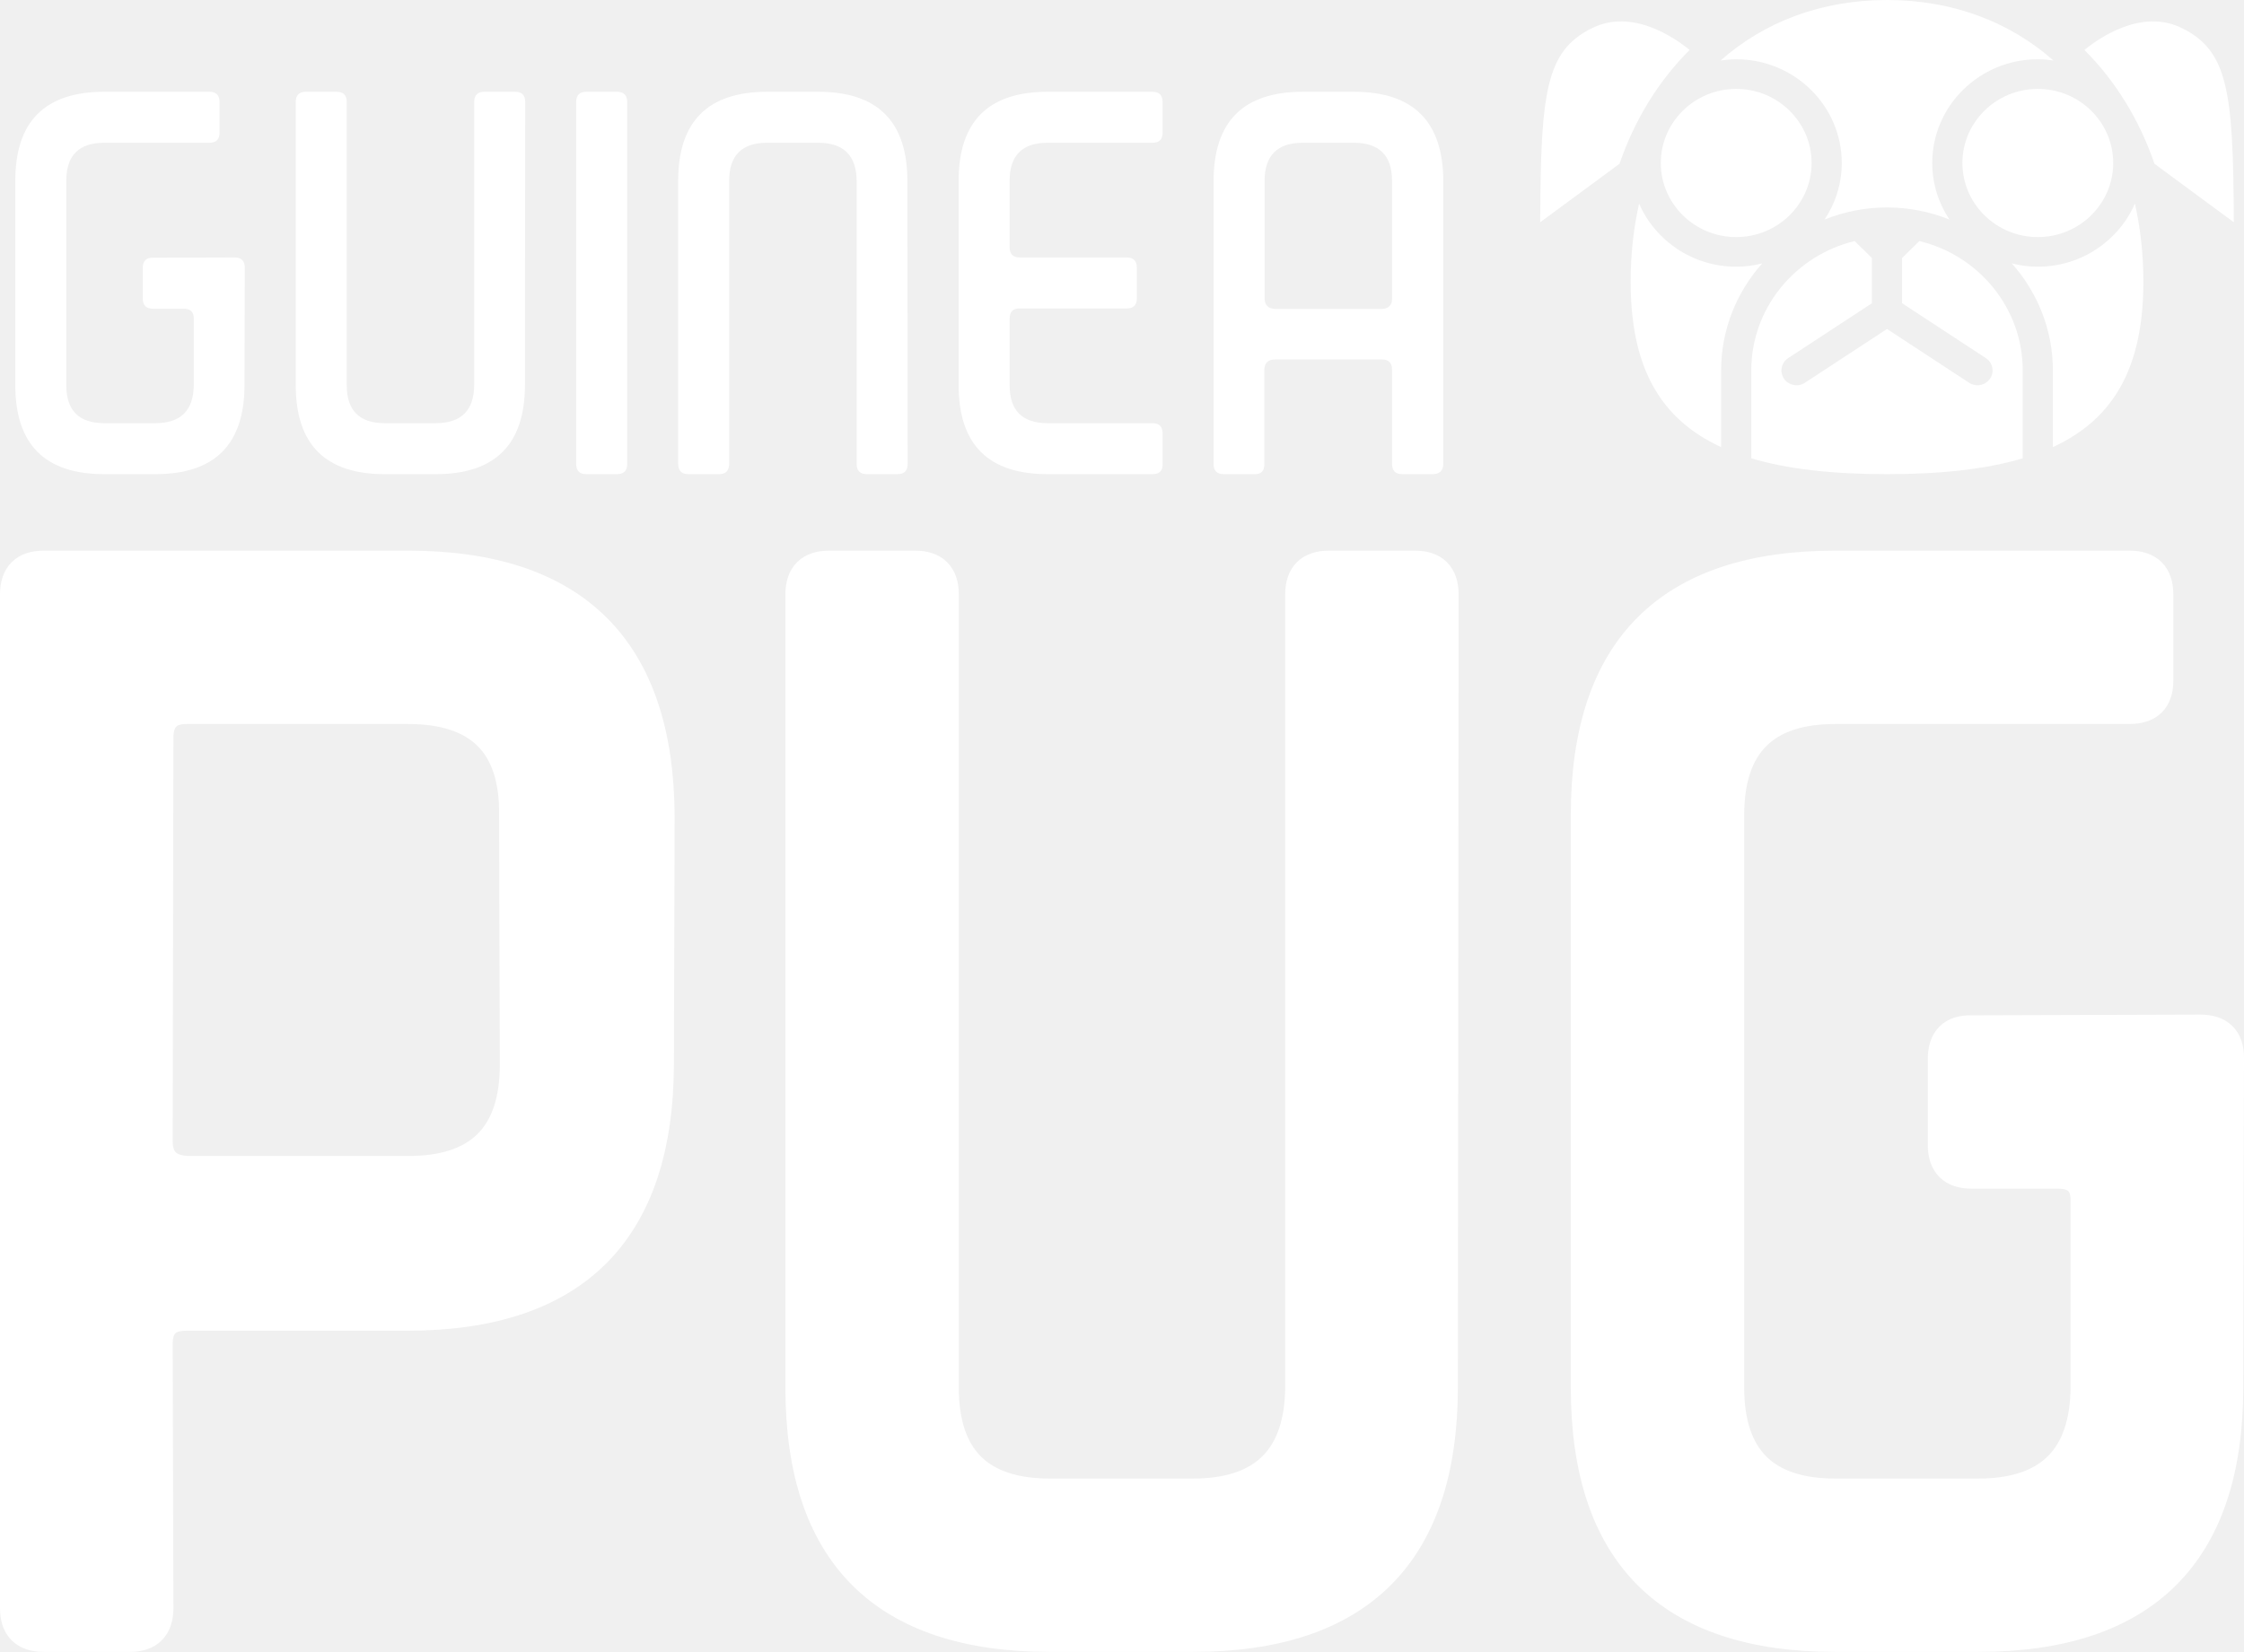
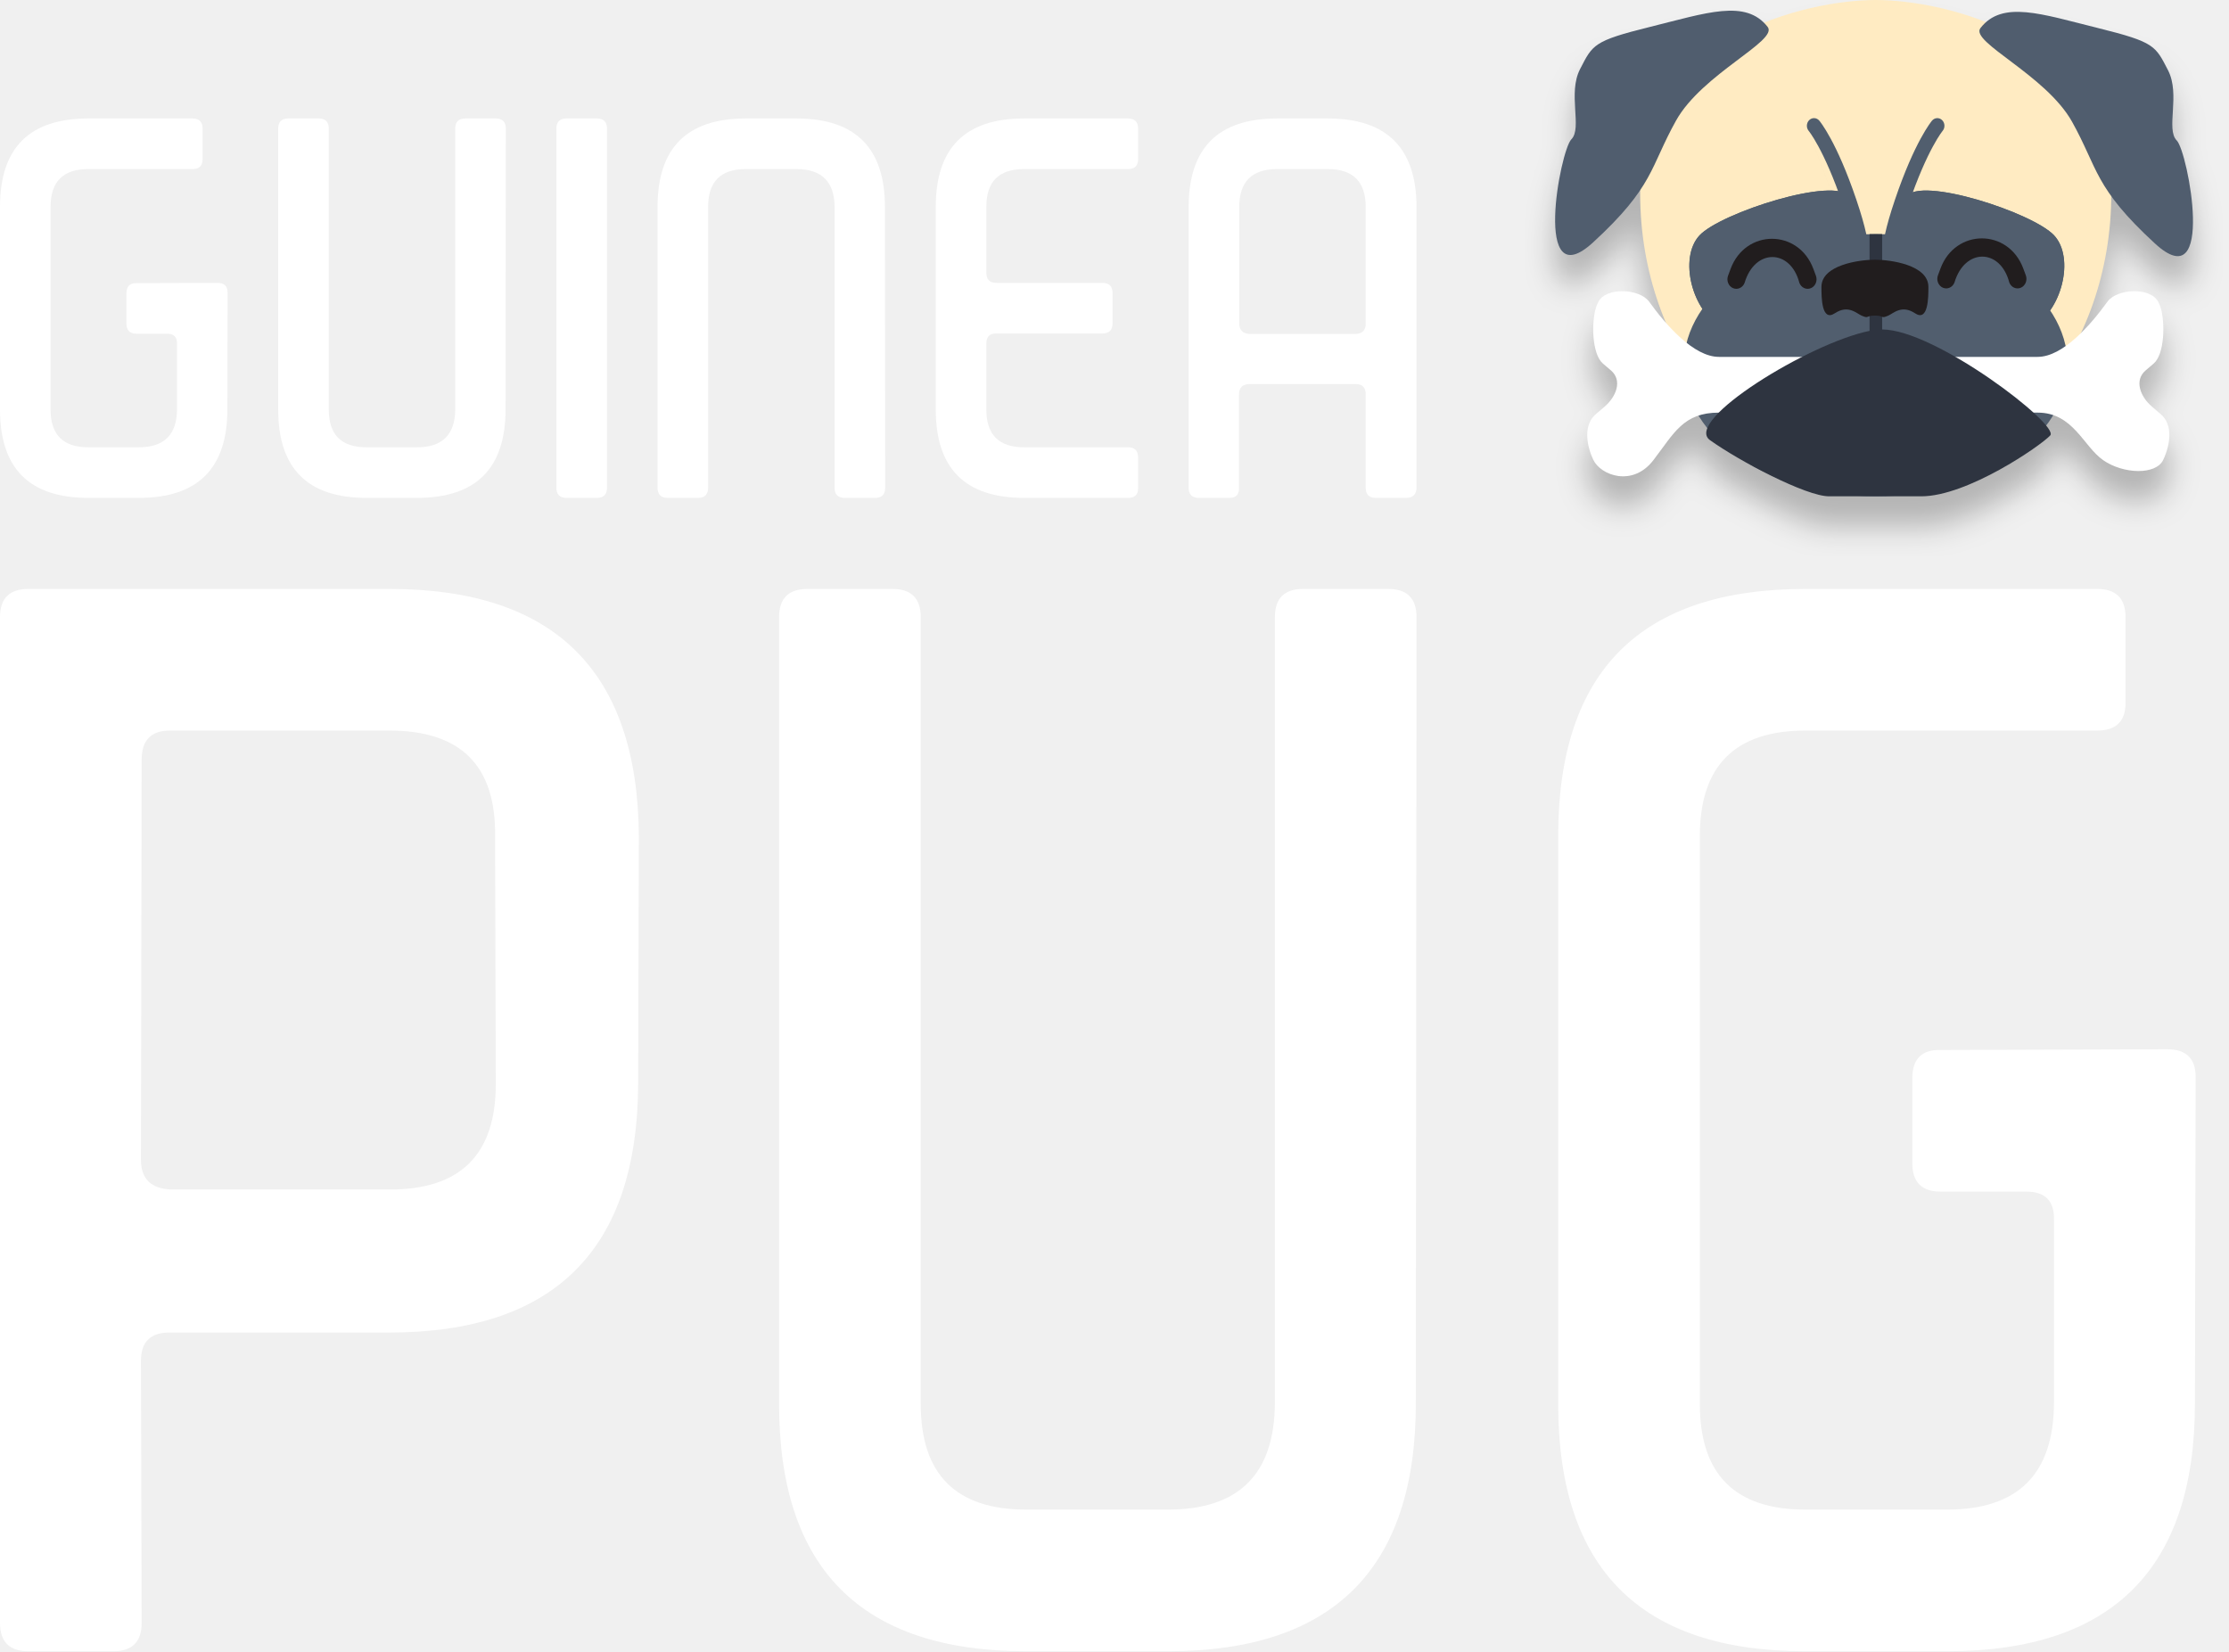
- <svg xmlns="http://www.w3.org/2000/svg" width="440" height="324" viewBox="0 0 440 324" fill="none">
-   <path d="M20.447 93C8.816 93 3 87.183 3 75.55V35.45C3 23.817 8.816 18 20.447 18H41.043C42.376 18 43.043 18.667 43.043 20V26.05C43.043 27.35 42.376 28 41.043 28H20.447C15.481 28 12.998 30.483 12.998 35.45V75.55C12.998 80.517 15.481 83 20.447 83H30.445C35.444 83 37.96 80.5 37.994 75.5V62.55C38.027 61.217 37.377 60.55 36.044 60.55H29.995C28.662 60.55 27.995 59.883 27.995 58.55V52.55C27.995 51.183 28.662 50.517 29.995 50.55L45.992 50.5C47.325 50.5 47.992 51.15 47.992 52.45L47.942 75.5C47.942 87.167 42.11 93 30.445 93H20.447Z" fill="white" />
-   <path d="M75.437 93C63.806 93 57.99 87.183 57.99 75.55V20C57.99 18.667 58.657 18 59.99 18H65.989C67.322 18 67.988 18.667 67.988 20V75.55C67.988 80.517 70.471 83 75.437 83H85.435C90.434 83 92.951 80.5 92.984 75.5V20C92.984 18.667 93.65 18 94.984 18H100.983C102.316 18 102.982 18.667 102.982 20L102.932 75.5C102.932 87.167 97.1 93 85.435 93H75.437Z" fill="white" />
-   <path d="M112.98 20C112.98 18.667 113.647 18 114.98 18H120.979C122.312 18 122.979 18.667 122.979 20V91C122.979 92.333 122.312 93 120.979 93H114.98C113.647 93 112.98 92.333 112.98 91V20Z" fill="white" />
-   <path d="M160.422 18C172.086 18 177.919 23.833 177.919 35.5L177.969 91C177.969 92.333 177.302 93 175.969 93H169.97C168.637 93 167.971 92.333 167.971 91V35.5C167.937 30.5 165.421 28 160.422 28H150.424C145.458 28 142.975 30.483 142.975 35.45V90.95C142.975 92.317 142.308 93 140.975 93H134.976C133.643 93 132.977 92.317 132.977 90.95V35.45C132.977 23.817 138.792 18 150.424 18H160.422Z" fill="white" />
-   <path d="M205.414 93C193.783 93 187.967 87.183 187.967 75.55V35.45C187.967 23.817 193.783 18 205.414 18H225.96C227.293 18 227.96 18.667 227.96 20V26.05C227.96 27.35 227.293 28 225.96 28H205.414C200.448 28 197.965 30.483 197.965 35.45V48.5C197.965 49.833 198.632 50.5 199.965 50.5H220.911C222.244 50.5 222.911 51.167 222.911 52.5V58.5C222.911 59.833 222.244 60.5 220.911 60.5H199.965C198.632 60.467 197.965 61.133 197.965 62.5V75.55C197.965 80.517 200.448 83 205.414 83H225.96C227.293 83 227.96 83.667 227.96 85V91.15C227.96 92.383 227.293 93 225.96 93H205.414Z" fill="white" />
-   <path d="M239.958 93C238.625 93 237.958 92.333 237.958 91V35.5C237.958 23.833 243.79 18 255.455 18H265.453C277.118 18 282.967 23.833 283 35.5V91C282.967 92.333 282.267 93 280.9 93H274.951C273.618 93 272.952 92.333 272.952 91V72.5C272.952 71.167 272.285 70.5 270.952 70.5H250.056C248.656 70.5 247.94 71.167 247.906 72.5V91C247.94 92.333 247.323 93 246.057 93H239.958ZM247.956 58.5C247.956 59.833 248.656 60.533 250.056 60.6H270.952C272.285 60.533 272.952 59.867 272.952 58.6V35.5C272.952 30.5 270.452 28 265.453 28H255.455C250.456 28 247.956 30.5 247.956 35.5V58.5Z" fill="white" />
-   <path d="M30.86 223.84C30.86 227.573 32.82 229.533 36.74 229.72H79.86C93.953 229.813 101 222.86 101 208.86L100.86 159.86C101.047 145.953 94.093 139 80 139H36.6C32.867 139 31 140.913 31 144.74L30.86 223.84ZM129.14 208.72C129.047 241.573 112.62 258 79.86 258H36.46C32.727 258 30.86 259.867 30.86 263.6L31 315.4C31 319.133 29.133 321 25.4 321H8.6C4.867 321 3 319.133 3 315.4V116.6C3 112.867 4.867 111 8.6 111H80C112.667 111 129.093 127.333 129.28 160L129.14 208.72Z" fill="white" />
-   <path d="M359.86 321C327.287 321 311 304.713 311 272.14V159.86C311 127.287 327.287 111 359.86 111H417.54C421.273 111 423.14 112.867 423.14 116.6V133.54C423.14 137.18 421.273 139 417.54 139H359.86C345.953 139 339 145.953 339 159.86V272.14C339 286.047 345.953 293 359.86 293H387.86C401.86 293 408.907 286 409 272V235.74C409.093 232.007 407.273 230.14 403.54 230.14H386.6C382.867 230.14 381 228.273 381 224.54V207.74C381 203.913 382.867 202.047 386.6 202.14L431.4 202C435.133 202 437 203.82 437 207.46L436.86 272C436.86 304.667 420.527 321 387.86 321H359.86Z" fill="white" />
-   <path d="M30.86 223.84C30.86 227.573 32.82 229.533 36.74 229.72H79.86C93.953 229.813 101 222.86 101 208.86L100.86 159.86C101.047 145.953 94.093 139 80 139H36.6C32.867 139 31 140.913 31 144.74L30.86 223.84ZM129.14 208.72C129.047 241.573 112.62 258 79.86 258H36.46C32.727 258 30.86 259.867 30.86 263.6L31 315.4C31 319.133 29.133 321 25.4 321H8.6C4.867 321 3 319.133 3 315.4V116.6C3 112.867 4.867 111 8.6 111H80C112.667 111 129.093 127.333 129.28 160L129.14 208.72Z" stroke="white" stroke-width="6" />
-   <path d="M359.86 321C327.287 321 311 304.713 311 272.14V159.86C311 127.287 327.287 111 359.86 111H417.54C421.273 111 423.14 112.867 423.14 116.6V133.54C423.14 137.18 421.273 139 417.54 139H359.86C345.953 139 339 145.953 339 159.86V272.14C339 286.047 345.953 293 359.86 293H387.86C401.86 293 408.907 286 409 272V235.74C409.093 232.007 407.273 230.14 403.54 230.14H386.6C382.867 230.14 381 228.273 381 224.54V207.74C381 203.913 382.867 202.047 386.6 202.14L431.4 202C435.133 202 437 203.82 437 207.46L436.86 272C436.86 304.667 420.527 321 387.86 321H359.86Z" stroke="white" stroke-width="6" />
-   <path d="M370.001 0C382.899 0 394.102 4.317 402.637 11.873C401.634 11.726 400.615 11.625 399.57 11.625C388.156 11.625 378.872 20.751 378.872 31.969C378.872 36.059 380.118 39.862 382.239 43.057C378.456 41.538 374.33 40.688 370.001 40.688C365.672 40.688 361.546 41.538 357.763 43.057C359.884 39.864 361.13 36.061 361.13 31.969C361.13 20.751 351.846 11.625 340.432 11.625C339.387 11.625 338.368 11.726 337.365 11.873C345.9 4.317 357.103 0 370.001 0Z" fill="white" />
-   <path d="M422.447 32.12C419.45 23.409 414.755 15.833 408.703 9.796C411.66 7.386 419.953 1.639 427.814 5.506C436.916 9.978 437.907 18.034 438 43.588L422.447 32.12Z" fill="white" />
-   <path d="M402.527 87.693V72.656C402.527 64.62 399.47 57.284 394.468 51.661C396.105 52.072 397.806 52.312 399.57 52.312C408.106 52.312 415.449 47.207 418.609 39.94C419.691 44.727 420.268 49.834 420.268 55.219C420.268 71.577 414.841 82.024 402.527 87.693Z" fill="white" />
-   <path d="M396.613 89.894C389.524 92.004 380.723 93 370.001 93C359.279 93 350.478 92.004 343.389 89.894V72.656C343.389 60.384 352.043 50.09 363.657 47.281L367.044 50.609V59.475L350.619 70.238C349.261 71.129 348.893 72.933 349.799 74.268C350.706 75.601 352.541 75.964 353.9 75.074L370.001 64.525L386.102 75.074C386.607 75.406 387.177 75.562 387.74 75.562C388.695 75.562 389.633 75.109 390.203 74.268C391.109 72.933 390.741 71.129 389.383 70.238L372.958 59.475V50.609L376.345 47.281C387.959 50.09 396.613 60.384 396.613 72.656V89.894Z" fill="white" />
-   <path d="M337.475 87.693C325.16 82.024 319.734 71.579 319.734 55.219C319.734 49.836 320.311 44.727 321.393 39.94C324.553 47.207 331.896 52.312 340.432 52.312C342.196 52.312 343.897 52.072 345.534 51.661C340.532 57.284 337.475 64.62 337.475 72.656V87.693Z" fill="white" />
-   <path d="M340.432 17.438C348.585 17.438 355.216 23.955 355.216 31.969C355.216 39.982 348.585 46.5 340.432 46.5C332.279 46.5 325.647 39.982 325.647 31.969C325.647 23.955 332.279 17.438 340.432 17.438Z" fill="white" />
-   <path d="M302 43.588C302.093 18.034 303.082 9.978 312.186 5.506C320.055 1.637 328.34 7.382 331.299 9.794C325.247 15.833 320.55 23.409 317.553 32.12L302 43.588Z" fill="white" />
-   <path d="M414.355 31.969C414.355 39.982 407.723 46.5 399.57 46.5C391.417 46.5 384.786 39.982 384.786 31.969C384.786 23.955 391.417 17.438 399.57 17.438C407.723 17.438 414.355 23.955 414.355 31.969Z" fill="white" />
-   <path d="M205.86 321C173.287 321 157 304.713 157 272.14V116.6C157 112.867 158.867 111 162.6 111H179.4C183.133 111 185 112.867 185 116.6V272.14C185 286.047 191.953 293 205.86 293H233.86C247.86 293 254.907 286 255 272V116.6C255 112.867 256.867 111 260.6 111H277.4C281.133 111 283 112.867 283 116.6L282.86 272C282.86 304.667 266.527 321 233.86 321H205.86Z" fill="white" stroke="white" stroke-width="6" />
+ <svg xmlns="http://www.w3.org/2000/svg" width="301" height="223" viewBox="0 0 301 223" fill="none">
+   <path d="M11.919 67.238C3.973 67.238 0 63.264 0 55.316V27.921C0 19.974 3.973 16 11.919 16H25.99C26.901 16 27.356 16.455 27.356 17.366V21.5C27.356 22.388 26.901 22.832 25.99 22.832H11.919C8.527 22.832 6.83 24.528 6.83 27.921V55.316C6.83 58.709 8.527 60.406 11.919 60.406H18.75C22.165 60.406 23.884 58.698 23.907 55.282V46.435C23.929 45.524 23.485 45.069 22.575 45.069H18.442C17.532 45.069 17.076 44.613 17.076 43.703V39.603C17.076 38.67 17.532 38.214 18.442 38.237L29.371 38.203C30.282 38.203 30.737 38.647 30.737 39.535L30.703 55.282C30.703 63.252 26.718 67.238 18.75 67.238H11.919Z" fill="white" />
+   <path d="M49.487 67.238C41.541 67.238 37.568 63.264 37.568 55.316V17.366C37.568 16.455 38.023 16 38.934 16H43.032C43.943 16 44.398 16.455 44.398 17.366V55.316C44.398 58.709 46.094 60.406 49.487 60.406H56.317C59.732 60.406 61.451 58.698 61.474 55.282V17.366C61.474 16.455 61.929 16 62.84 16H66.939C67.849 16 68.305 16.455 68.305 17.366L68.27 55.282C68.27 63.252 64.286 67.238 56.317 67.238H49.487Z" fill="white" />
+   <path d="M75.135 17.366C75.135 16.455 75.591 16 76.501 16H80.6C81.51 16 81.966 16.455 81.966 17.366V65.871C81.966 66.782 81.51 67.238 80.6 67.238H76.501C75.591 67.238 75.135 66.782 75.135 65.871V17.366Z" fill="white" />
+   <path d="M107.546 16C115.515 16 119.499 19.985 119.499 27.955L119.533 65.871C119.533 66.782 119.078 67.238 118.167 67.238H114.069C113.158 67.238 112.703 66.782 112.703 65.871V27.955C112.68 24.54 110.961 22.832 107.546 22.832H100.715C97.323 22.832 95.626 24.528 95.626 27.921V65.837C95.626 66.771 95.171 67.238 94.26 67.238H90.162C89.251 67.238 88.796 66.771 88.796 65.837V27.921C88.796 19.974 92.769 16 100.715 16H107.546Z" fill="white" />
+   <path d="M138.283 67.238C130.337 67.238 126.364 63.264 126.364 55.316V27.921C126.364 19.974 130.337 16 138.283 16H152.319C153.23 16 153.685 16.455 153.685 17.366V21.5C153.685 22.388 153.23 22.832 152.319 22.832H138.283C134.89 22.832 133.194 24.528 133.194 27.921V36.837C133.194 37.748 133.649 38.203 134.56 38.203H148.87C149.781 38.203 150.236 38.658 150.236 39.569V43.668C150.236 44.579 149.781 45.035 148.87 45.035H134.56C133.649 45.012 133.194 45.467 133.194 46.401V55.316C133.194 58.709 134.89 60.406 138.283 60.406H152.319C153.23 60.406 153.685 60.861 153.685 61.772V65.974C153.685 66.816 153.23 67.238 152.319 67.238H138.283Z" fill="white" />
+   <path d="M161.882 67.238C160.971 67.238 160.516 66.782 160.516 65.871V27.955C160.516 19.985 164.5 16 172.469 16H179.3C187.269 16 191.264 19.985 191.287 27.955V65.871C191.264 66.782 190.786 67.238 189.853 67.238H185.789C184.878 67.238 184.423 66.782 184.423 65.871V53.233C184.423 52.322 183.967 51.866 183.056 51.866H168.781C167.824 51.866 167.335 52.322 167.312 53.233V65.871C167.335 66.782 166.914 67.238 166.049 67.238H161.882ZM167.346 43.668C167.346 44.579 167.824 45.057 168.781 45.103H183.056C183.967 45.057 184.423 44.602 184.423 43.737V27.955C184.423 24.54 182.715 22.832 179.3 22.832H172.469C169.054 22.832 167.346 24.54 167.346 27.955V43.668Z" fill="white" />
+   <path d="M19.033 156.623C19.033 159.174 20.372 160.513 23.05 160.64H52.508C62.136 160.704 66.951 155.954 66.951 146.39L66.855 112.914C66.982 103.414 62.232 98.663 52.604 98.663H22.954C20.404 98.663 19.129 99.971 19.129 102.585L19.033 156.623ZM86.175 146.294C86.111 168.738 74.889 179.96 52.508 179.96H22.859C20.308 179.96 19.033 181.236 19.033 183.786L19.129 219.174C19.129 221.725 17.854 223 15.303 223H3.826C1.275 223 0 221.725 0 219.174V83.36C0 80.81 1.275 79.535 3.826 79.535H52.604C74.921 79.535 86.143 90.693 86.27 113.01L86.175 146.294Z" fill="white" />
+   <path d="M243.795 223C221.542 223 210.416 211.873 210.416 189.62V112.914C210.416 90.661 221.542 79.535 243.795 79.535H283.201C285.751 79.535 287.026 80.81 287.026 83.36V94.933C287.026 97.42 285.751 98.663 283.201 98.663H243.795C234.295 98.663 229.545 103.414 229.545 112.914V189.62C229.545 199.121 234.295 203.871 243.795 203.871H262.924C272.489 203.871 277.303 199.089 277.366 189.525V164.753C277.43 162.203 276.187 160.927 273.636 160.927H262.063C259.513 160.927 258.238 159.652 258.238 157.102V145.624C258.238 143.01 259.513 141.735 262.063 141.799L292.669 141.703C295.22 141.703 296.495 142.946 296.495 145.433L296.399 189.525C296.399 211.842 285.241 223 262.924 223H243.795Z" fill="white" />
+   <path d="M138.588 223C116.334 223 105.208 211.873 105.208 189.62V83.36C105.208 80.81 106.483 79.535 109.034 79.535H120.511C123.061 79.535 124.337 80.81 124.337 83.36V189.62C124.337 199.121 129.087 203.871 138.588 203.871H157.716C167.281 203.871 172.095 199.089 172.158 189.525V83.36C172.158 80.81 173.434 79.535 175.984 79.535H187.461C190.012 79.535 191.287 80.81 191.287 83.36L191.191 189.525C191.191 211.842 180.033 223 157.716 223H138.588Z" fill="white" />
+   <g filter="url(#filter0_d)">
+     <path d="M285.107 26.147C285.107 4.968 262.531 -6.91414e-06 253.296 -6.91414e-06C244.06 -6.91414e-06 221.485 4.968 221.485 26.147C221.485 47.327 235.727 64.497 253.296 64.497C270.864 64.497 285.107 47.327 285.107 26.147Z" fill="#FFEBC2" />
+     <path d="M292.765 9.485C294.469 12.781 292.431 17.459 293.943 18.97C295.454 20.48 299.245 40.469 290.997 32.881C282.75 25.293 283.339 22.764 279.805 16.44C276.27 10.117 265.975 5.669 267.434 3.794C270.389 -0.006 275.681 1.897 283.339 3.794C290.997 5.691 291.06 6.189 292.765 9.485Z" fill="#505D6E" />
+     <path d="M213.372 9.328C211.667 12.624 213.705 17.302 212.194 18.813C210.682 20.323 206.892 40.312 215.139 32.724C223.386 25.136 222.797 22.607 226.332 16.283C229.866 9.96 240.161 5.512 238.703 3.637C235.747 -0.163 230.455 1.74 222.797 3.637C215.139 5.534 215.076 6.032 213.372 9.328Z" fill="#505D6E" />
+     <ellipse cx="253.296" cy="49.321" rx="25.92" ry="17.705" fill="#515E6E" />
+     <path d="M222.701 40.751C224.963 43.881 228.702 48.196 232.129 48.196H253.641L275.152 48.196C278.579 48.196 282.319 43.881 284.58 40.751C285.885 38.945 290.398 38.759 291.437 40.751C291.566 40.999 291.68 41.269 291.771 41.562C292.383 43.515 292.329 47.823 290.818 49.109L289.75 50.018C288.155 51.375 289.028 53.582 290.622 54.939L291.771 55.917C293.466 57.359 293.092 60.036 292.122 62.101C291.144 64.181 286.719 64.035 284.015 62.15C281.312 60.266 279.973 55.723 275.152 55.723L253.641 55.723H232.129C227.308 55.723 226.085 58.477 223.266 62.15C220.447 65.823 216.137 64.181 215.159 62.1C214.189 60.036 213.815 57.359 215.51 55.917L216.659 54.939C218.253 53.582 219.126 51.375 217.531 50.018L216.463 49.109C214.952 47.823 214.898 43.515 215.51 41.562C215.602 41.269 215.715 40.999 215.845 40.751C216.883 38.759 221.396 38.945 222.701 40.751Z" fill="white" />
+     <path fill-rule="evenodd" clip-rule="evenodd" d="M256.186 34.259C256.411 34.448 256.556 34.743 256.556 35.074C256.556 35.645 256.125 36.107 255.593 36.107L255.593 35.074C255.593 36.107 255.591 36.107 255.589 36.107L255.584 36.107L255.574 36.107L255.553 36.106C255.539 36.106 255.524 36.105 255.508 36.103C255.477 36.101 255.443 36.096 255.407 36.089C255.334 36.075 255.253 36.051 255.166 36.012C254.987 35.932 254.813 35.799 254.667 35.607C254.384 35.236 254.265 34.731 254.248 34.136C254.215 32.957 254.574 30.861 255.892 26.969C257.222 23.041 258.449 20.401 259.356 18.728C259.81 17.891 260.184 17.296 260.45 16.903C260.583 16.707 260.689 16.561 260.765 16.461C260.803 16.41 260.834 16.372 260.856 16.344L260.884 16.309L260.893 16.298L260.897 16.294L260.898 16.293L260.899 16.292C260.899 16.291 260.899 16.291 261.612 16.986L260.899 16.291C261.257 15.869 261.866 15.838 262.259 16.222C262.653 16.606 262.682 17.259 262.325 17.681C262.325 17.681 262.325 17.681 262.324 17.681M262.325 17.681L262.325 17.681L262.326 17.68L262.326 17.679L262.316 17.691C262.306 17.705 262.286 17.729 262.259 17.765C262.205 17.836 262.12 17.953 262.007 18.119C261.781 18.453 261.443 18.989 261.021 19.767C260.177 21.324 258.997 23.851 257.702 27.675C256.395 31.535 256.152 33.315 256.173 34.074C256.175 34.152 256.18 34.213 256.186 34.259" fill="#515E6E" />
+     <path d="M254.161 44.493C261.329 44.493 278.168 57.398 276.859 58.806C275.55 60.214 265.672 67.026 259.445 67.026H253.478H246.993C243.88 67.026 234.836 62.255 230.91 59.438C227.263 56.821 244.346 46.323 252.463 44.684V31.616H254.161V44.493Z" fill="#2E3440" />
+     <path d="M257.419 26.558C259.323 23.755 274.527 28.73 277.378 31.783C280.229 34.836 278.408 42.129 274.257 44.285C271.188 45.879 261.599 41.935 256.811 39.772C255.157 39.025 254.233 37.227 254.598 35.456C255.2 32.541 256.227 28.313 257.419 26.558Z" fill="#515E6E" />
+     <path d="M257.419 26.558C259.323 23.755 274.527 28.73 277.378 31.783C280.229 34.836 278.408 42.129 274.257 44.285C271.188 45.879 261.599 41.935 256.811 39.772C255.157 39.025 254.233 37.227 254.598 35.456C255.2 32.541 256.227 28.313 257.419 26.558Z" fill="#515E6E" />
+     <path d="M249.761 26.558C247.857 23.755 232.356 28.73 229.505 31.783C226.654 34.836 228.475 42.129 232.626 44.285C235.715 45.889 245.406 41.885 250.163 39.731C251.772 39.002 252.697 37.274 252.393 35.539C251.881 32.621 250.965 28.329 249.761 26.558Z" fill="#515E6E" />
+     <path d="M249.761 26.558C247.857 23.755 232.356 28.73 229.505 31.783C226.654 34.836 228.475 42.129 232.626 44.285C235.715 45.889 245.406 41.885 250.163 39.731C251.772 39.002 252.697 37.274 252.393 35.539C251.881 32.621 250.965 28.329 249.761 26.558Z" fill="#515E6E" />
+     <path fill-rule="evenodd" clip-rule="evenodd" d="M250.386 34.259C250.16 34.448 250.015 34.743 250.015 35.074C250.015 35.645 250.446 36.107 250.978 36.107L250.978 35.074C250.978 36.107 250.98 36.107 250.983 36.107L250.987 36.107L250.997 36.107L251.018 36.106C251.032 36.106 251.047 36.105 251.063 36.103C251.094 36.101 251.128 36.096 251.164 36.089C251.237 36.075 251.319 36.051 251.405 36.012C251.584 35.932 251.758 35.799 251.904 35.607C252.187 35.236 252.306 34.731 252.323 34.136C252.356 32.957 251.997 30.861 250.679 26.969C249.349 23.041 248.122 20.401 247.215 18.728C246.761 17.891 246.388 17.296 246.121 16.903C245.988 16.707 245.882 16.561 245.806 16.461C245.768 16.41 245.737 16.372 245.715 16.344L245.687 16.309L245.678 16.298L245.675 16.294L245.673 16.293L245.673 16.292C245.672 16.291 245.672 16.291 244.96 16.986L245.672 16.291C245.314 15.869 244.705 15.838 244.312 16.222C243.919 16.606 243.89 17.259 244.246 17.681C244.247 17.681 244.247 17.681 244.247 17.681M244.246 17.681L244.246 17.681L244.245 17.68L244.245 17.679L244.255 17.691C244.266 17.705 244.285 17.729 244.312 17.765C244.366 17.836 244.451 17.953 244.564 18.119C244.79 18.453 245.128 18.989 245.55 19.767C246.394 21.324 247.574 23.851 248.869 27.675C250.177 31.535 250.419 33.315 250.398 34.074C250.396 34.152 250.391 34.213 250.386 34.259" fill="#515E6E" />
+     <path d="M260.408 38.746C260.408 35.772 255.283 35.074 253.186 35.074C251.089 35.074 245.964 35.772 245.964 38.746C245.964 40.112 245.964 43.504 247.77 42.308C249.575 41.112 250.701 42.329 251.381 42.622C252.443 43.08 251.871 42.622 253.186 42.622C254.501 42.622 253.929 43.08 254.991 42.622C255.671 42.329 256.797 41.112 258.602 42.308C260.408 43.504 260.408 40.112 260.408 38.746Z" fill="#211D1E" />
+     <path d="M263.933 38.138C265.322 33.46 270.135 33.535 271.327 38.138C271.574 38.8 272.274 39.123 272.891 38.858C273.508 38.593 273.809 37.841 273.562 37.178L273.217 36.254C271.2 30.84 264.06 30.84 262.042 36.254L261.698 37.178C261.451 37.841 261.751 38.593 262.368 38.858C262.985 39.123 263.686 38.8 263.933 38.138Z" fill="#211D1E" />
+     <path d="M235.588 38.193C236.978 33.515 241.79 33.59 242.982 38.193C243.229 38.855 243.929 39.178 244.547 38.913C245.164 38.648 245.464 37.896 245.217 37.233L244.873 36.309C242.855 30.895 235.715 30.895 233.697 36.309L233.353 37.233C233.106 37.896 233.406 38.648 234.024 38.913C234.641 39.178 235.341 38.855 235.588 38.193Z" fill="#211D1E" />
+   </g>
+   <defs>
+     <filter id="filter0_d" x="206" y="0" width="94.136" height="75.026" filterUnits="userSpaceOnUse" color-interpolation-filters="sRGB">
+       <feFlood flood-opacity="0" result="BackgroundImageFix" />
+       <feColorMatrix in="SourceAlpha" type="matrix" values="0 0 0 0 0 0 0 0 0 0 0 0 0 0 0 0 0 0 127 0" />
+       <feOffset dy="4" />
+       <feGaussianBlur stdDeviation="2" />
+       <feColorMatrix type="matrix" values="0 0 0 0 0 0 0 0 0 0 0 0 0 0 0 0 0 0 0.25 0" />
+       <feBlend mode="normal" in2="BackgroundImageFix" result="effect1_dropShadow" />
+       <feBlend mode="normal" in="SourceGraphic" in2="effect1_dropShadow" result="shape" />
+     </filter>
+   </defs>
</svg>
